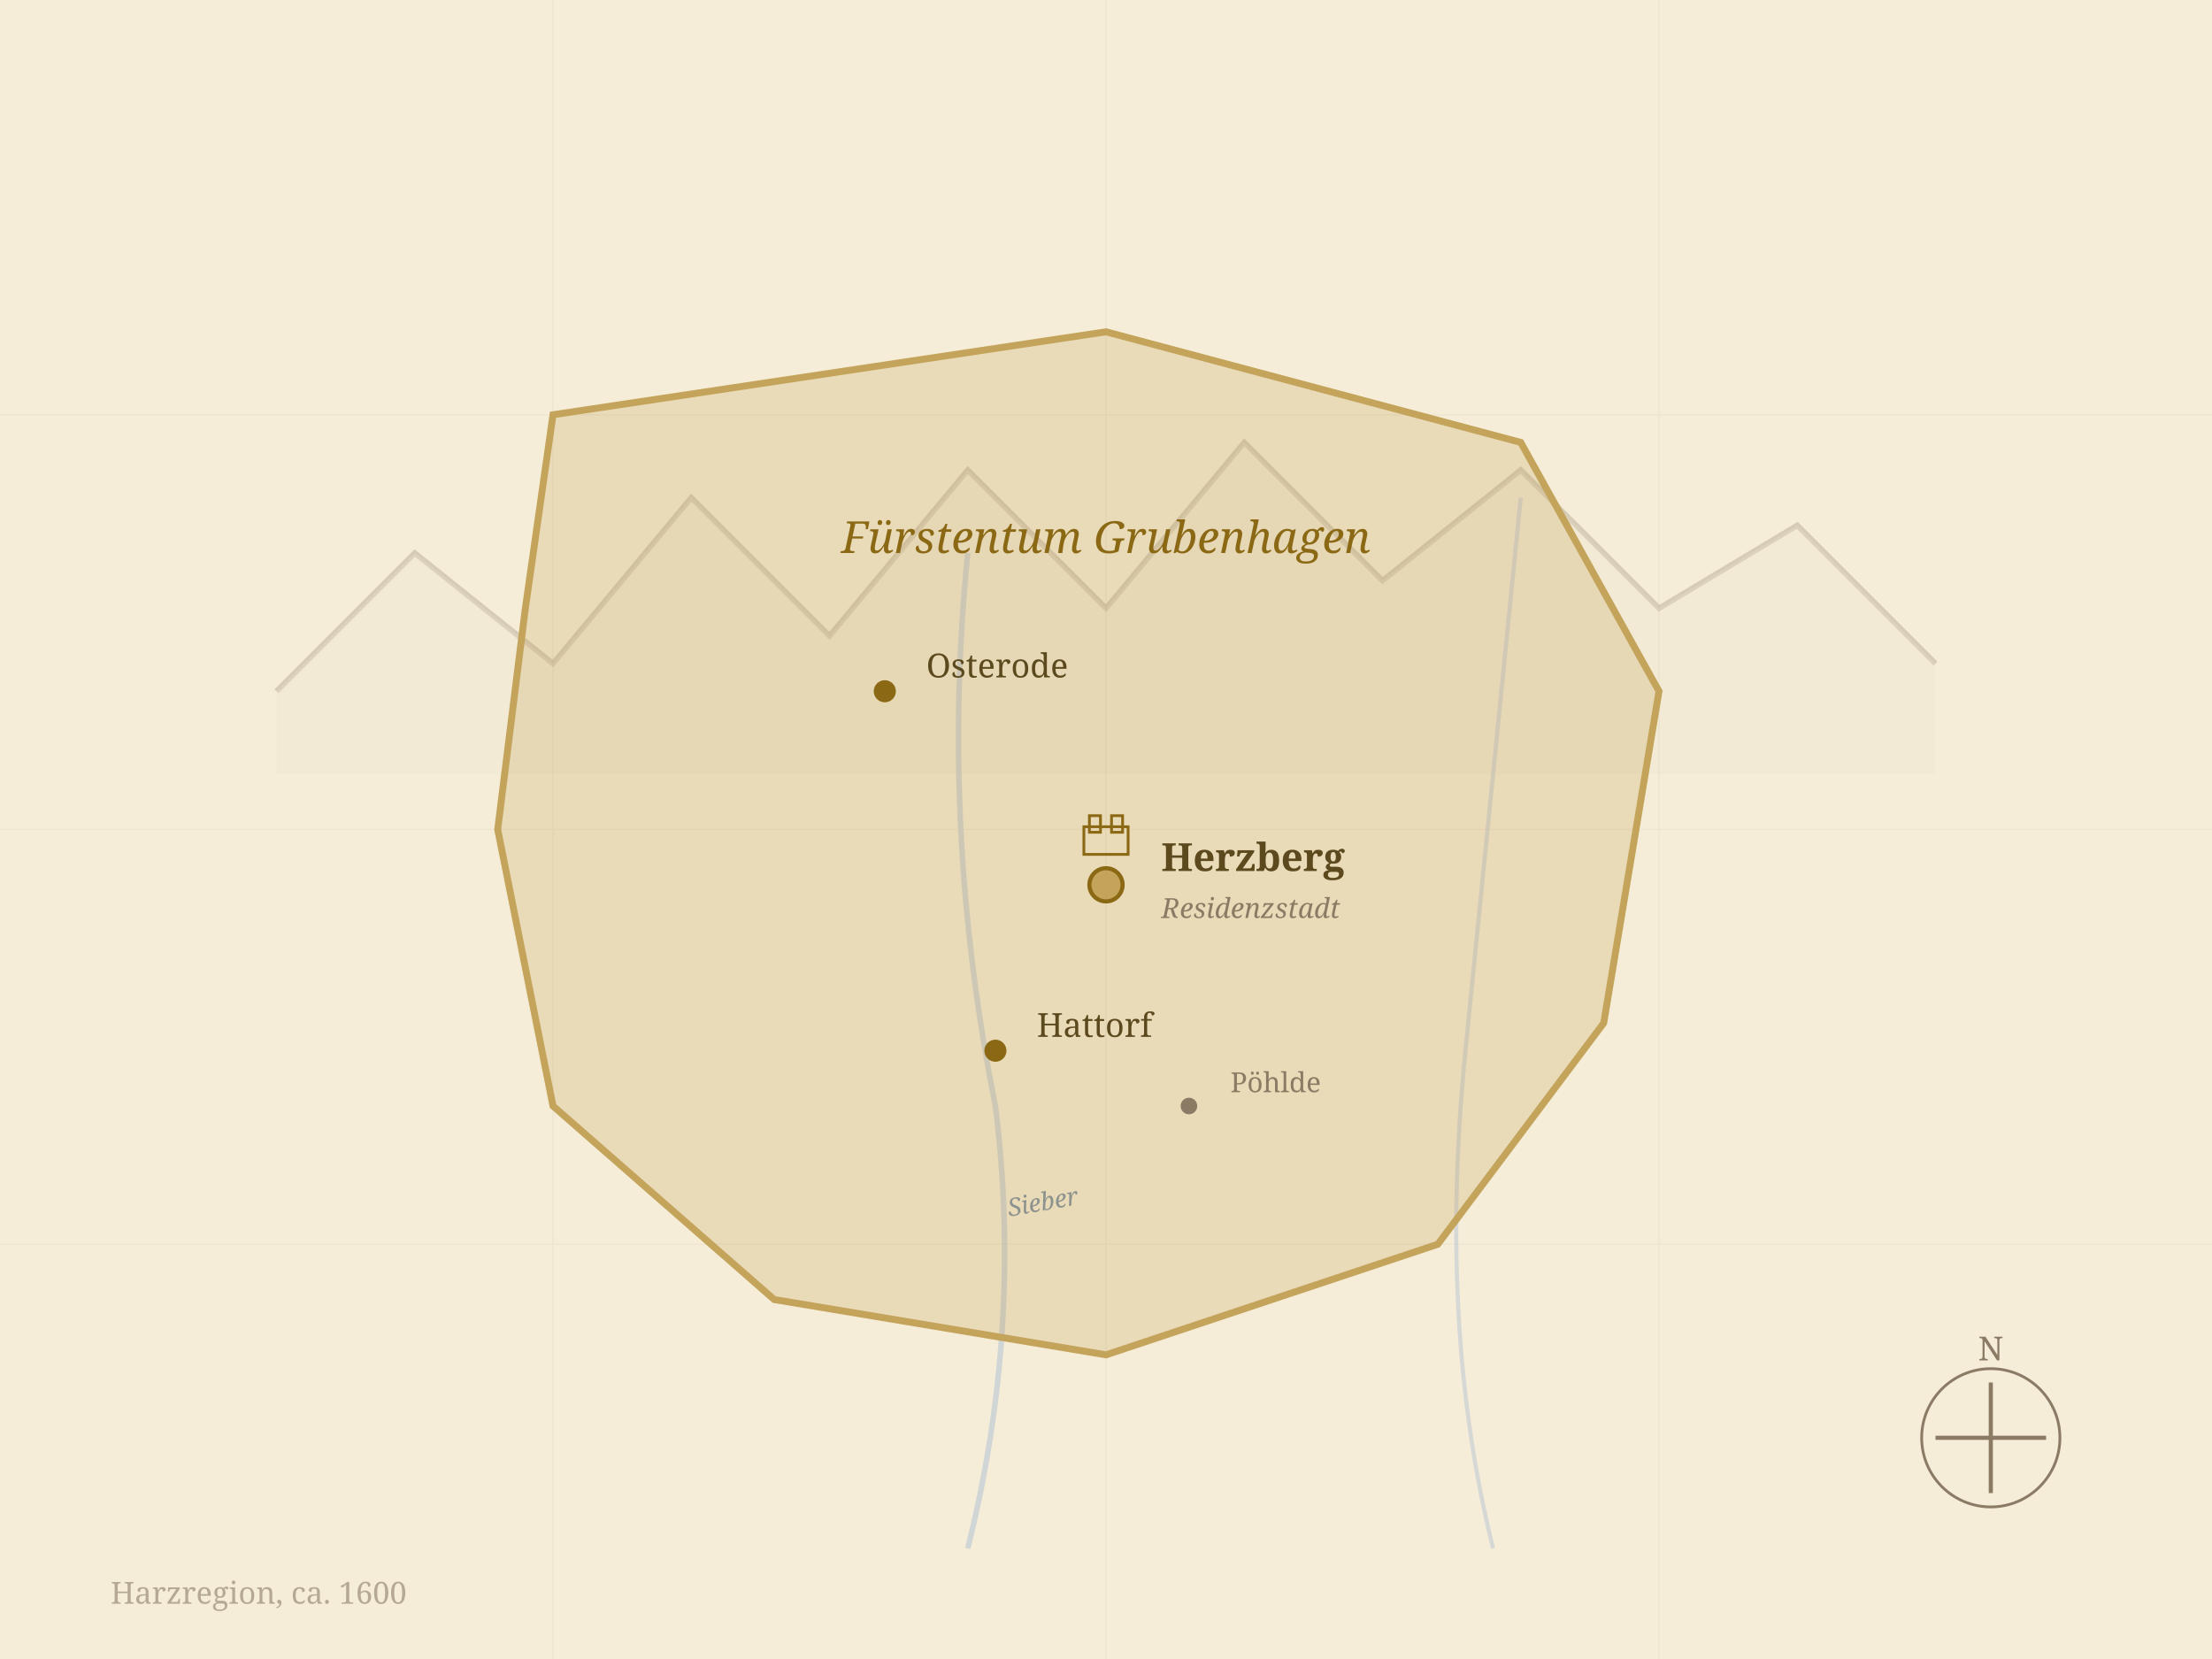
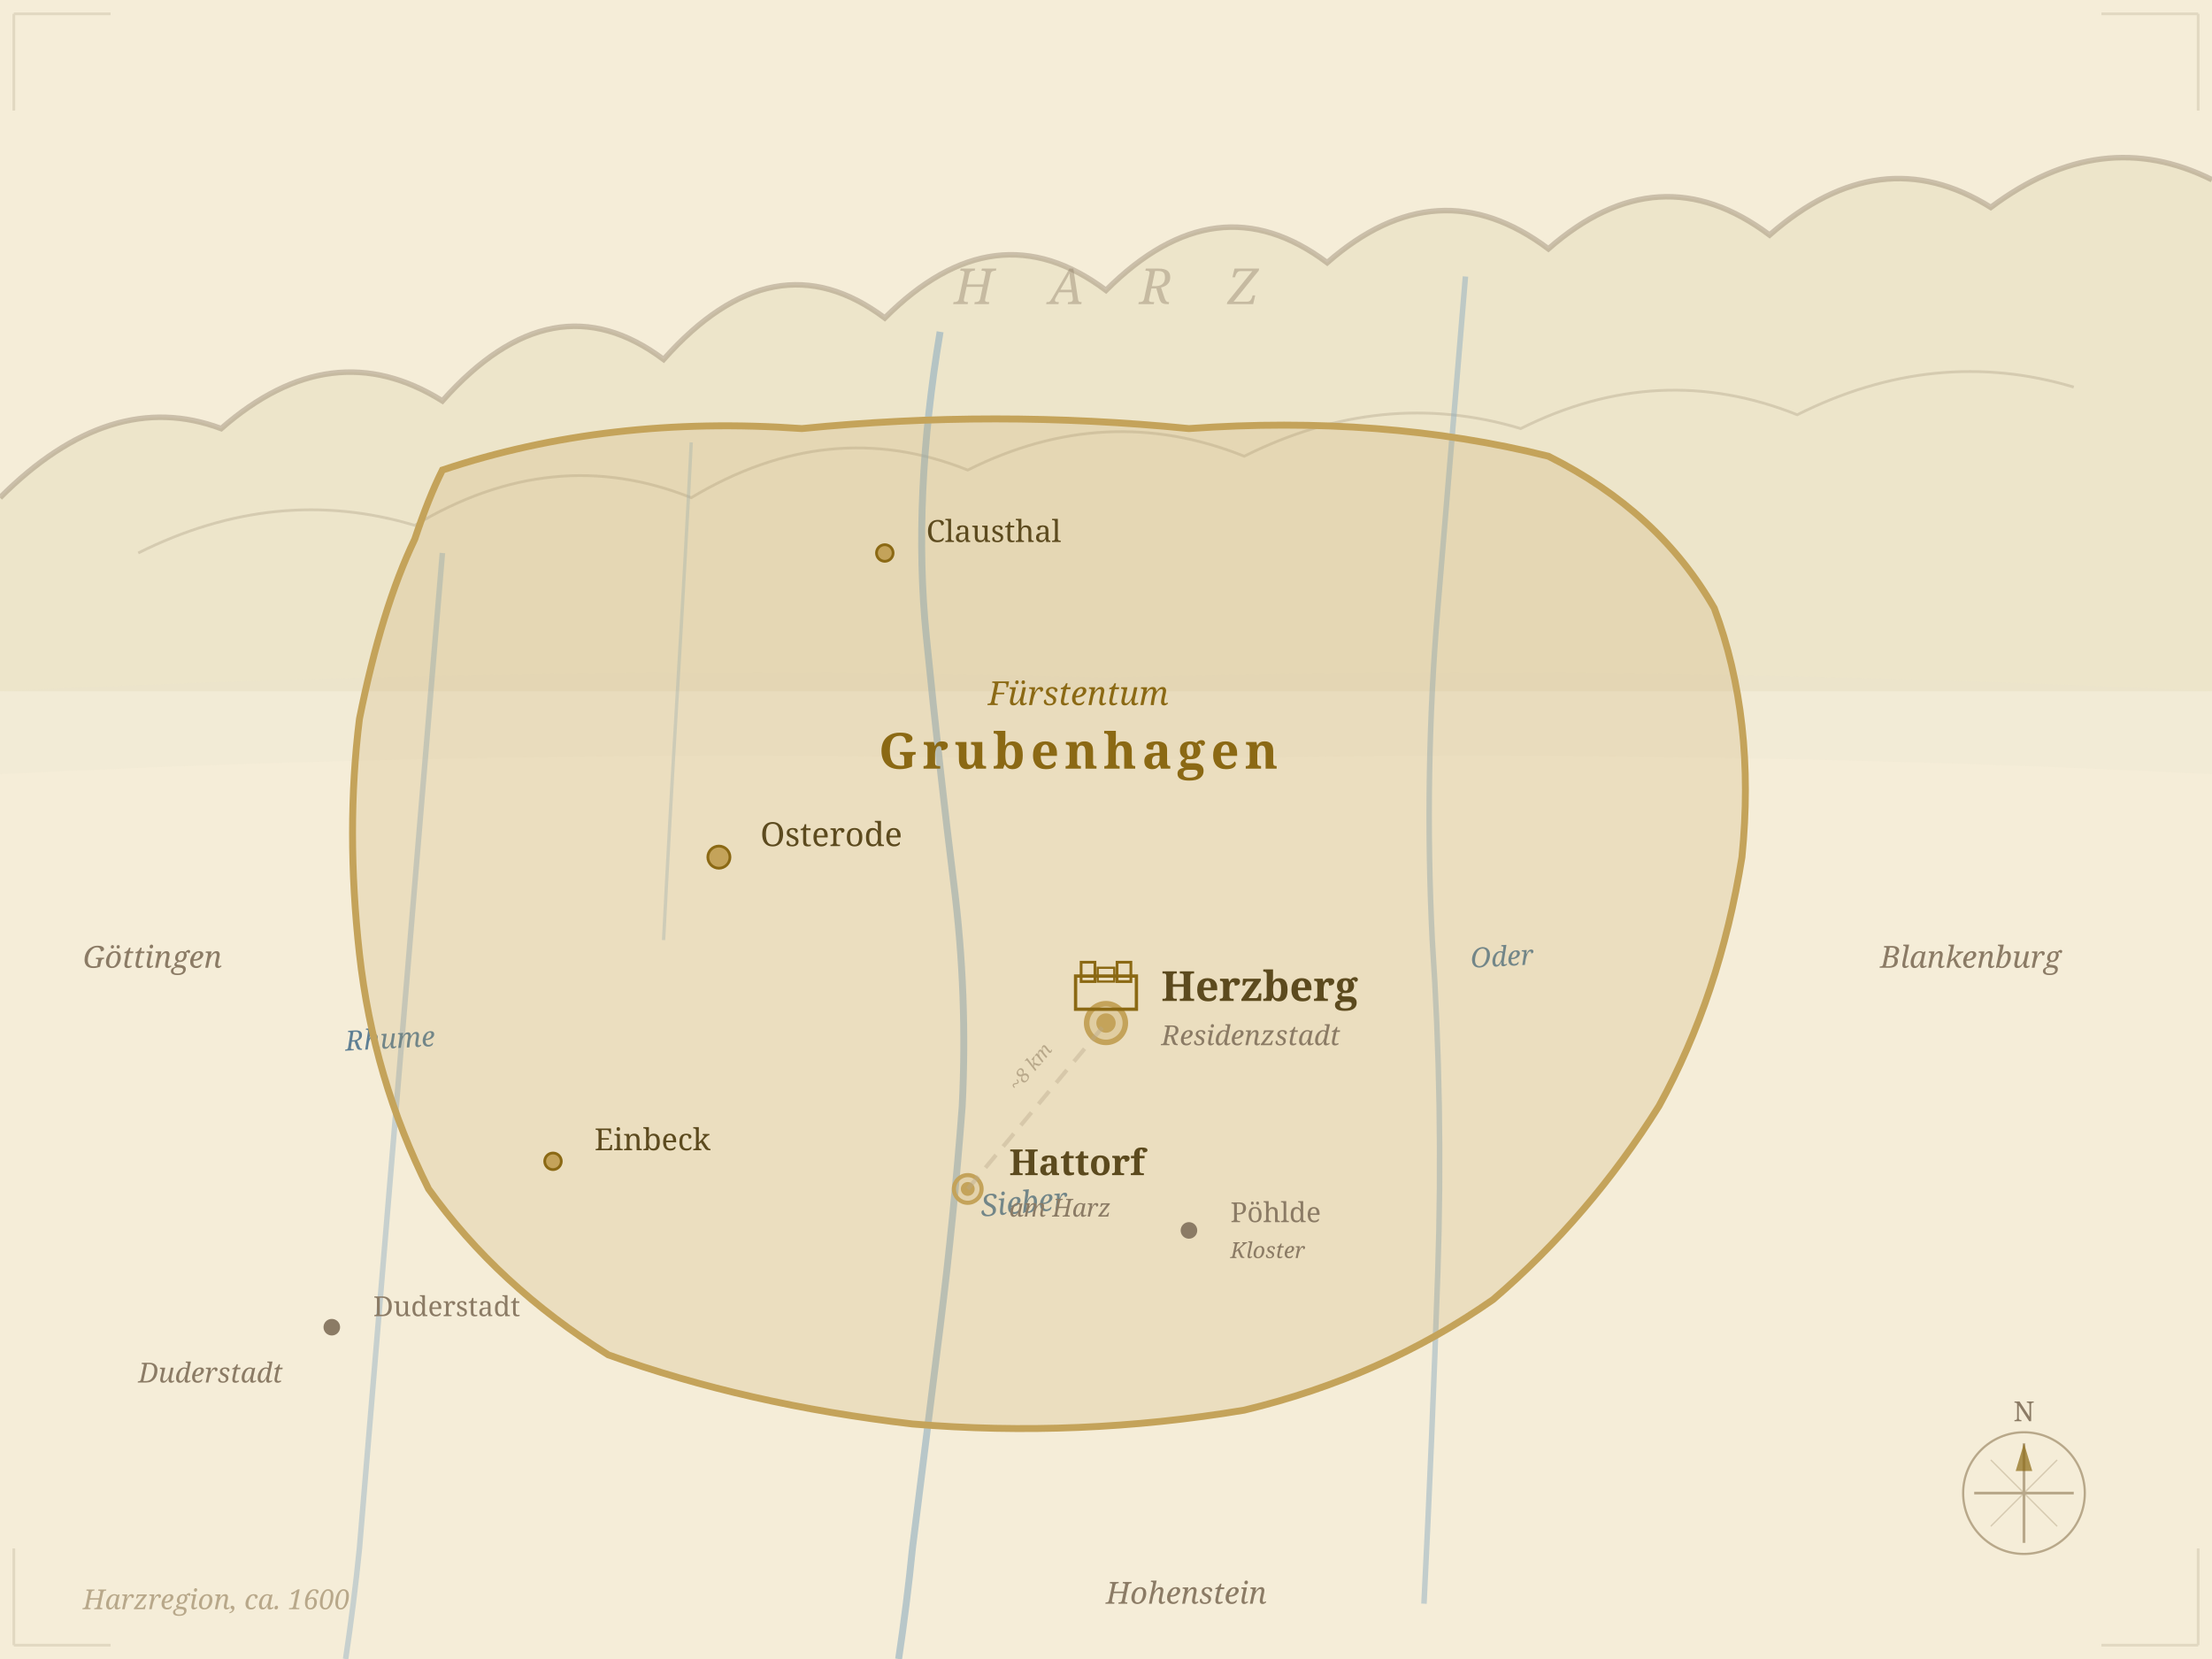
<svg xmlns="http://www.w3.org/2000/svg" viewBox="0 0 800 600" fill="none">
  <rect width="800" height="600" fill="#F5EDD8" />
-   <g stroke="#E0D5BB" stroke-width="0.5" opacity="0.3">
-     <line x1="0" y1="150" x2="800" y2="150" />
-     <line x1="0" y1="300" x2="800" y2="300" />
-     <line x1="0" y1="450" x2="800" y2="450" />
-     <line x1="200" y1="0" x2="200" y2="600" />
-     <line x1="400" y1="0" x2="400" y2="600" />
-     <line x1="600" y1="0" x2="600" y2="600" />
+   <g>
+     <path d="       M 0,180       Q 40,140 80,155 Q 120,120 160,145 Q 200,100 240,130       Q 280,85 320,115 Q 360,75 400,105 Q 440,65 480,95       Q 520,60 560,90 Q 600,55 640,85 Q 680,50 720,75       Q 760,45 800,65       L 800,250 L 0,250 Z     " fill="#D4CDA0" opacity="0.25" />
+     <path d="       M 0,180       Q 40,140 80,155 Q 120,120 160,145 Q 200,100 240,130       Q 280,85 320,115 Q 360,75 400,105 Q 440,65 480,95       Q 520,60 560,90 Q 600,55 640,85 Q 680,50 720,75       Q 760,45 800,65     " fill="none" stroke="#8B7B65" stroke-width="2" opacity="0.4" />
+     <path d="       M 50,200 Q 100,175 150,190 Q 200,160 250,180 Q 300,150 350,170       Q 400,145 450,165 Q 500,140 550,155 Q 600,130 650,150       Q 700,125 750,140     " fill="none" stroke="#8B7B65" stroke-width="1" opacity="0.25" />
+     <text x="400" y="110" text-anchor="middle" font-family="Georgia, serif" font-size="18" fill="#8B7B65" font-style="italic" opacity="0.4" letter-spacing="20">HARZ</text>
  </g>
-   <g opacity="0.3">
-     <path d="M100 250 L150 200 L200 240 L250 180 L300 230 L350 170 L400 220 L450 160 L500 210 L550 170 L600 220 L650 190 L700 240" fill="none" stroke="#8B7B65" stroke-width="2" />
-     <path d="M100 250 L150 200 L200 240 L250 180 L300 230 L350 170 L400 220 L450 160 L500 210 L550 170 L600 220 L650 190 L700 240 L700 280 L100 280 Z" fill="#D4C9A8" opacity="0.3" />
+   <path d="M 0,250 Q 200,240 400,245 Q 600,240 800,250 L 800,280 Q 600,270 400,275 Q 200,270 0,280 Z" fill="#E8E2CB" opacity="0.2" />
+   <path d="     M 340,120 Q 330,180 335,230 Q 340,280 345,320     Q 350,360 348,400 Q 345,440 340,480     Q 335,520 330,560 Q 328,580 325,600   " stroke="#8FAEC0" stroke-width="2.5" fill="none" opacity="0.6" />
+   <text x="355" y="440" font-family="Georgia, serif" font-size="11" fill="#5E7F94" font-style="italic" transform="rotate(-5 355 440)">Sieber</text>
+   <path d="     M 530,100 Q 525,160 520,220 Q 515,280 518,340     Q 522,400 520,460 Q 518,520 515,580   " stroke="#8FAEC0" stroke-width="2" fill="none" opacity="0.5" />
+   <text x="532" y="350" font-family="Georgia, serif" font-size="10" fill="#5E7F94" font-style="italic" transform="rotate(-3 532 350)">Oder</text>
+   <path d="     M 160,200 Q 155,260 150,320 Q 145,380 140,440     Q 135,500 130,560 Q 128,580 125,600   " stroke="#8FAEC0" stroke-width="2" fill="none" opacity="0.45" />
+   <text x="125" y="380" font-family="Georgia, serif" font-size="10" fill="#5E7F94" font-style="italic" transform="rotate(-3 125 380)">Rhume</text>
+   <path d="M 250,160 Q 248,200 245,250 Q 242,300 240,340" stroke="#8FAEC0" stroke-width="1.2" fill="none" opacity="0.35" />
+   <path d="     M 160,170     Q 220,150 290,155     Q 360,148 430,155     Q 500,150 560,165     Q 600,185 620,220     Q 635,260 630,310     Q 622,360 600,400     Q 575,440 540,470     Q 500,498 450,510     Q 390,520 330,515     Q 270,508 220,490     Q 180,465 155,430     Q 135,390 130,345     Q 125,300 130,260     Q 138,220 150,195     Q 155,180 160,170     Z   " fill="#C4A35A" fill-opacity="0.2" stroke="#C4A35A" stroke-width="2.5" />
+   <text x="390" y="255" text-anchor="middle" font-family="Georgia, serif" font-size="12" fill="#8B6914" font-style="italic">Fürstentum</text>
+   <text x="390" y="278" text-anchor="middle" font-family="Georgia, serif" font-size="18" fill="#8B6914" font-weight="bold" letter-spacing="2">Grubenhagen</text>
+   <text x="30" y="350" font-family="Georgia, serif" font-size="11" fill="#8B7B65" font-style="italic">Göttingen</text>
+   <text x="680" y="350" font-family="Georgia, serif" font-size="11" fill="#8B7B65" font-style="italic">Blankenburg</text>
+   <text x="400" y="580" font-family="Georgia, serif" font-size="11" fill="#8B7B65" font-style="italic">Hohenstein</text>
+   <text x="50" y="500" font-family="Georgia, serif" font-size="10" fill="#8B7B65" font-style="italic">Duderstadt</text>
+   <g>
+     <circle cx="400" cy="370" r="7" fill="#C4A35A" fill-opacity="0.3" stroke="#C4A35A" stroke-width="2" />
+     <circle cx="400" cy="370" r="3.5" fill="#C4A35A" />
+     <g transform="translate(389, 348)">
+       <rect x="0" y="5" width="22" height="12" fill="none" stroke="#8B6914" stroke-width="1.2" />
+       <rect x="2" y="0" width="5" height="7" fill="none" stroke="#8B6914" stroke-width="1" />
+       <rect x="15" y="0" width="5" height="7" fill="none" stroke="#8B6914" stroke-width="1" />
+       <rect x="8" y="2" width="6" height="5" fill="none" stroke="#8B6914" stroke-width="0.8" />
+     </g>
+     <text x="420" y="362" font-family="Georgia, serif" font-size="15" fill="#5C4A1E" font-weight="bold">Herzberg</text>
+     <text x="420" y="378" font-family="Georgia, serif" font-size="10" fill="#8B7B65" font-style="italic">Residenzstadt</text>
  </g>
-   <path d="M350 200 Q340 300 360 400 Q370 480 350 560" stroke="#B8C4D4" stroke-width="2" fill="none" opacity="0.6" />
-   <text x="365" y="440" font-family="Georgia, serif" font-size="9" fill="#7A8EA0" font-style="italic" transform="rotate(-10 365 440)">Sieber</text>
-   <path d="M550 180 Q540 280 530 380 Q520 480 540 560" stroke="#B8C4D4" stroke-width="1.5" fill="none" opacity="0.5" />
-   <path d="M200 150 L400 120 L550 160 L600 250 L580 370 L520 450 L400 490 L280 470 L200 400 L180 300 L190 220 Z" fill="#C4A35A" fill-opacity="0.25" stroke="#C4A35A" stroke-width="2.5" />
  <g>
-     <circle cx="400" cy="320" r="6" fill="#C4A35A" stroke="#8B6914" stroke-width="1.5" />
-     <text x="420" y="315" font-family="Georgia, serif" font-size="14" fill="#5C4A1E" font-weight="bold">Herzberg</text>
-     <text x="420" y="332" font-family="Georgia, serif" font-size="10" fill="#8B7B65" font-style="italic">Residenzstadt</text>
-     <circle cx="320" cy="250" r="4" fill="#8B6914" />
-     <text x="335" y="245" font-family="Georgia, serif" font-size="12" fill="#5C4A1E">Osterode</text>
-     <circle cx="360" cy="380" r="4" fill="#8B6914" />
-     <text x="375" y="375" font-family="Georgia, serif" font-size="12" fill="#5C4A1E">Hattorf</text>
-     <circle cx="430" cy="400" r="3" fill="#8B7B65" />
-     <text x="445" y="395" font-family="Georgia, serif" font-size="10" fill="#8B7B65">Pöhlde</text>
+     <circle cx="350" cy="430" r="5" fill="#C4A35A" fill-opacity="0.2" stroke="#C4A35A" stroke-width="1.5" />
+     <circle cx="350" cy="430" r="2.5" fill="#C4A35A" />
+     <text x="365" y="425" font-family="Georgia, serif" font-size="13" fill="#5C4A1E" font-weight="bold">Hattorf</text>
+     <text x="365" y="440" font-family="Georgia, serif" font-size="9" fill="#8B7B65" font-style="italic">am Harz</text>
  </g>
-   <text x="400" y="200" text-anchor="middle" font-family="Georgia, serif" font-size="16" fill="#8B6914" font-style="italic">Fürstentum Grubenhagen</text>
-   <g transform="translate(392, 295)">
-     <rect x="0" y="4" width="16" height="10" fill="none" stroke="#8B6914" stroke-width="1" />
-     <rect x="2" y="0" width="4" height="6" fill="none" stroke="#8B6914" stroke-width="1" />
-     <rect x="10" y="0" width="4" height="6" fill="none" stroke="#8B6914" stroke-width="1" />
+   <g>
+     <circle cx="260" cy="310" r="4" fill="#C4A35A" stroke="#8B6914" stroke-width="1" />
+     <text x="275" y="306" font-family="Georgia, serif" font-size="12" fill="#5C4A1E">Osterode</text>
  </g>
-   <g transform="translate(720, 520)">
-     <circle r="25" fill="none" stroke="#8B7B65" stroke-width="1" />
-     <line x1="0" y1="-20" x2="0" y2="20" stroke="#8B7B65" stroke-width="1.5" />
-     <line x1="-20" y1="0" x2="20" y2="0" stroke="#8B7B65" stroke-width="1.5" />
-     <text y="-28" text-anchor="middle" font-family="Georgia, serif" font-size="12" fill="#8B7B65">N</text>
+   <g>
+     <circle cx="320" cy="200" r="3" fill="#C4A35A" stroke="#8B6914" stroke-width="1" />
+     <text x="335" y="196" font-family="Georgia, serif" font-size="11" fill="#5C4A1E">Clausthal</text>
  </g>
-   <text x="40" y="580" font-family="Georgia, serif" font-size="11" fill="#8B7B65" opacity="0.6">Harzregion, ca. 1600</text>
+   <g>
+     <circle cx="430" cy="445" r="3" fill="#8B7B65" />
+     <text x="445" y="442" font-family="Georgia, serif" font-size="10" fill="#8B7B65">Pöhlde</text>
+     <text x="445" y="455" font-family="Georgia, serif" font-size="8" fill="#8B7B65" font-style="italic">Kloster</text>
+   </g>
+   <g>
+     <circle cx="200" cy="420" r="3" fill="#C4A35A" stroke="#8B6914" stroke-width="1" />
+     <text x="215" y="416" font-family="Georgia, serif" font-size="11" fill="#5C4A1E">Einbeck</text>
+   </g>
+   <g>
+     <circle cx="120" cy="480" r="3" fill="#8B7B65" />
+     <text x="135" y="476" font-family="Georgia, serif" font-size="10" fill="#8B7B65">Duderstadt</text>
+   </g>
+   <path d="M 350,430 Q 375,400 400,370" stroke="#B8A88A" stroke-width="1.5" stroke-dasharray="6 4" opacity="0.4" />
+   <text x="368" y="395" font-family="Georgia, serif" font-size="7" fill="#B8A88A" font-style="italic" transform="rotate(-50 368 395)">~8 km</text>
+   <g transform="translate(732, 540)">
+     <circle r="22" fill="none" stroke="#B8A88A" stroke-width="0.8" />
+     <line x1="0" y1="-18" x2="0" y2="18" stroke="#B8A88A" stroke-width="1" />
+     <line x1="-18" y1="0" x2="18" y2="0" stroke="#B8A88A" stroke-width="1" />
+     <line x1="-12" y1="-12" x2="12" y2="12" stroke="#B8A88A" stroke-width="0.5" opacity="0.5" />
+     <line x1="12" y1="-12" x2="-12" y2="12" stroke="#B8A88A" stroke-width="0.5" opacity="0.5" />
+     <polygon points="0,-18 -3,-8 3,-8" fill="#8B6914" opacity="0.7" />
+     <text y="-26" text-anchor="middle" font-family="Georgia, serif" font-size="10" fill="#8B7B65">N</text>
+   </g>
+   <text x="30" y="582" font-family="Georgia, serif" font-size="10" fill="#B8A88A" font-style="italic">Harzregion, ca. 1600</text>
+   <path d="M 5,5 L 40,5 M 5,5 L 5,40" stroke="#C4B99E" stroke-width="1" opacity="0.4" />
+   <path d="M 795,5 L 760,5 M 795,5 L 795,40" stroke="#C4B99E" stroke-width="1" opacity="0.4" />
+   <path d="M 5,595 L 40,595 M 5,595 L 5,560" stroke="#C4B99E" stroke-width="1" opacity="0.4" />
+   <path d="M 795,595 L 760,595 M 795,595 L 795,560" stroke="#C4B99E" stroke-width="1" opacity="0.4" />
</svg>
